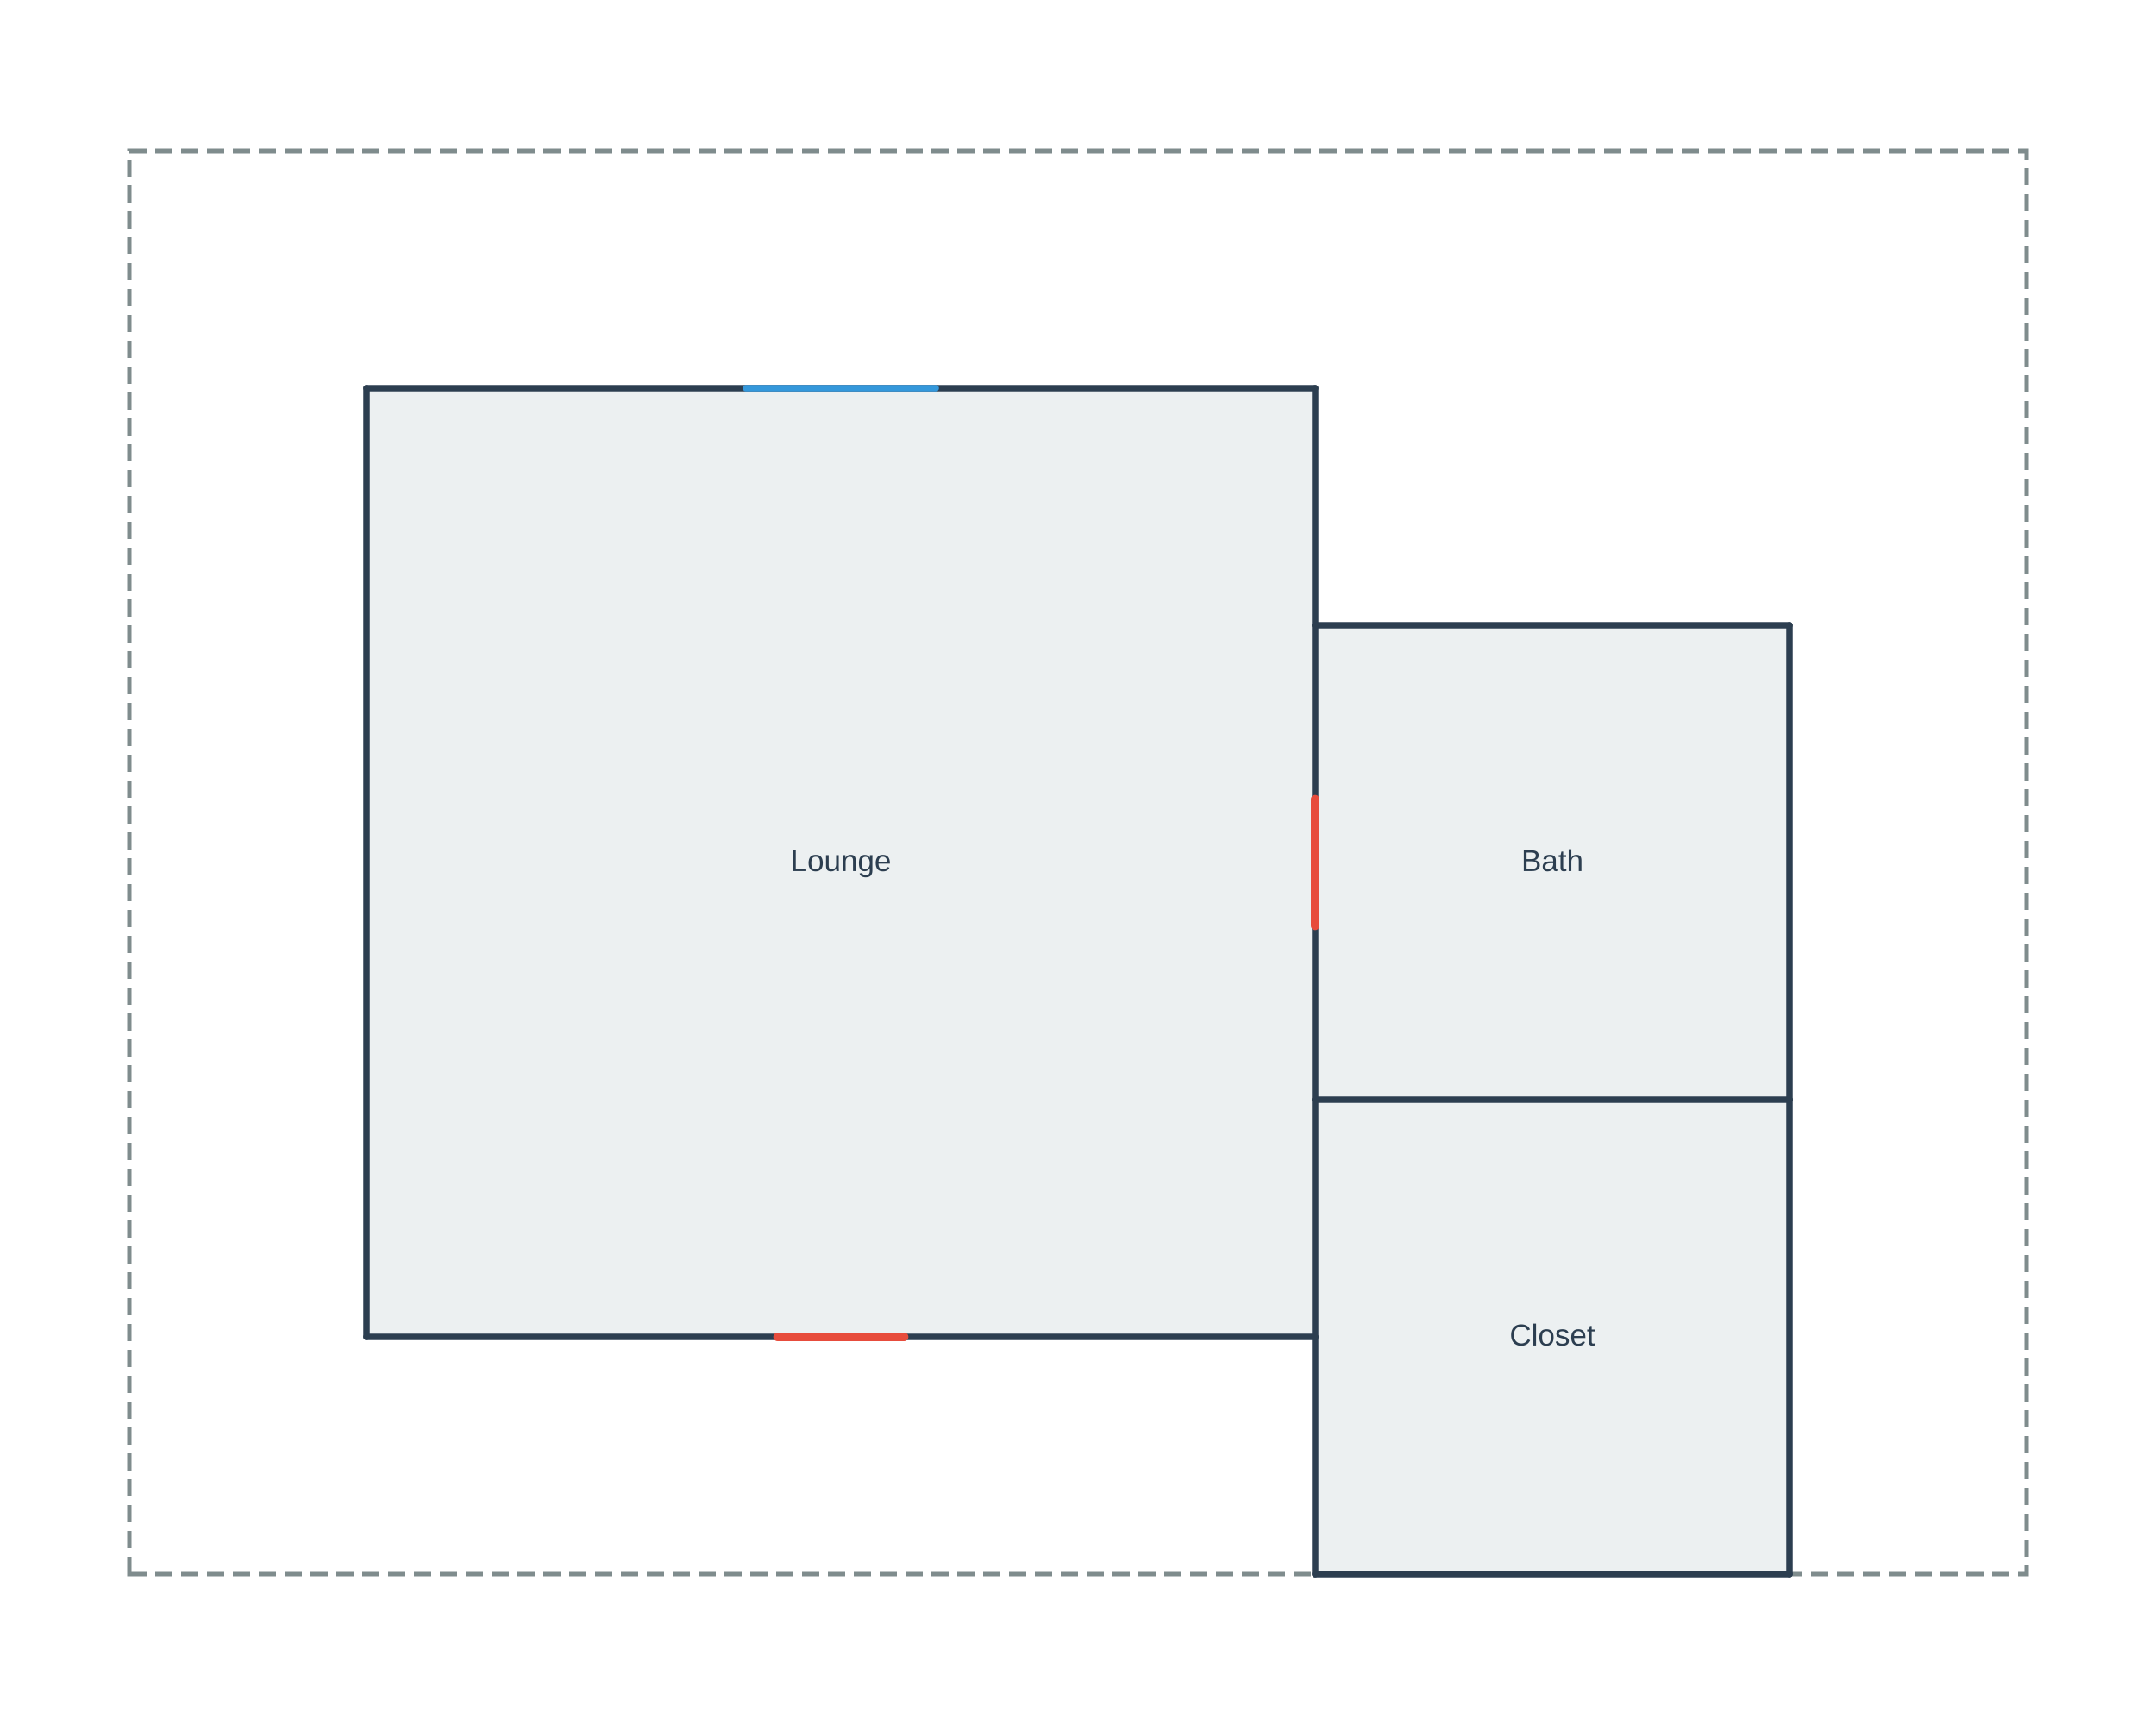
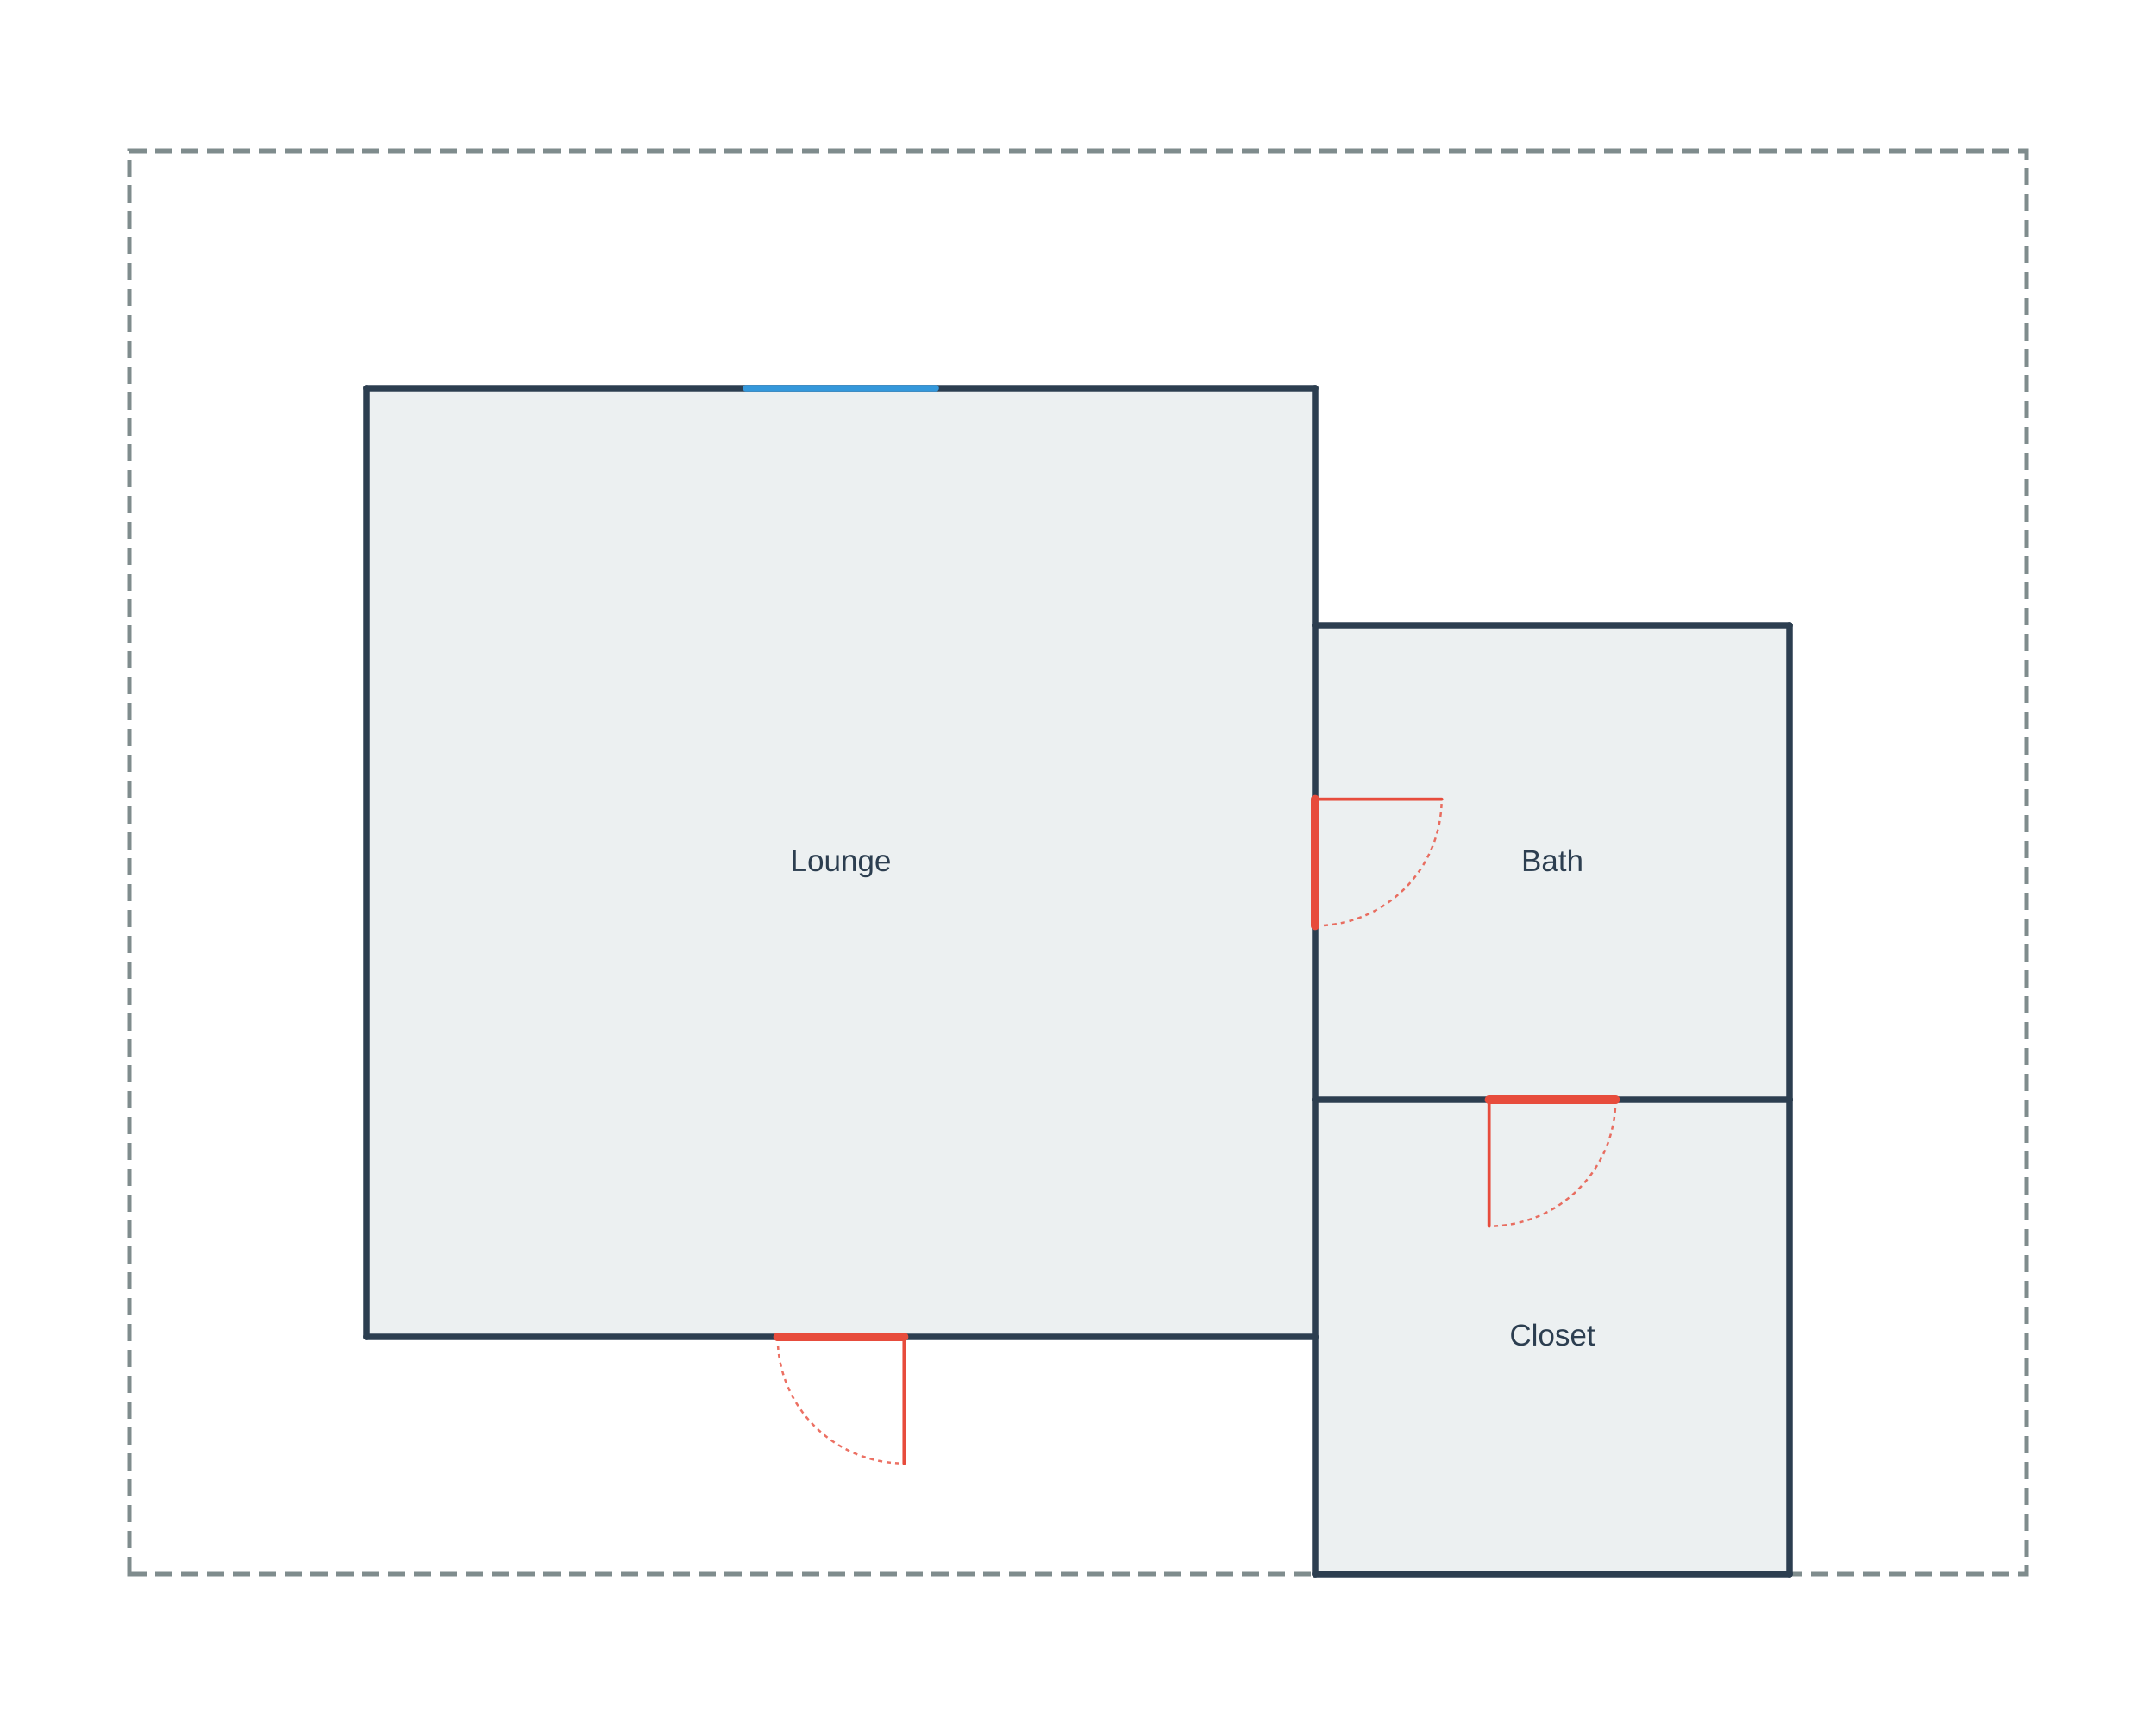
<svg xmlns="http://www.w3.org/2000/svg" width="1000" height="800" viewBox="0 0 1000 800">
  <defs>
    <style>
      .room-label { font-family: Arial, sans-serif; font-weight: 500; }
    </style>
  </defs>
  <rect width="1000" height="800" fill="#ffffff" />
  <path d="M 60.00 730.00 L 940.00 730.00 L 940.00 70.00 L 60.00 70.00 Z" fill="none" stroke="#7f8c8d" stroke-width="2" stroke-dasharray="8,4" />
  <path d="M 170.00 620.00 L 610.00 620.00 L 610.00 180.00 L 170.00 180.00 Z" fill="#ecf0f1" stroke="#bdc3c7" stroke-width="1" />
  <path d="M 610.00 510.00 L 830.00 510.00 L 830.00 290.00 L 610.00 290.00 Z" fill="#ecf0f1" stroke="#bdc3c7" stroke-width="1" />
  <path d="M 610.00 730.00 L 830.00 730.00 L 830.00 510.00 L 610.00 510.00 Z" fill="#ecf0f1" stroke="#bdc3c7" stroke-width="1" />
  <line x1="610.00" y1="510.00" x2="610.00" y2="290.00" stroke="#2c3e50" stroke-width="3" stroke-linecap="round" />
  <line x1="610.00" y1="620.00" x2="610.00" y2="510.00" stroke="#2c3e50" stroke-width="3" stroke-linecap="round" />
  <line x1="610.00" y1="510.00" x2="830.00" y2="510.00" stroke="#2c3e50" stroke-width="3" stroke-linecap="round" />
  <line x1="170.00" y1="620.00" x2="610.00" y2="620.00" stroke="#2c3e50" stroke-width="3" stroke-linecap="round" />
  <line x1="610.00" y1="290.00" x2="610.00" y2="180.00" stroke="#2c3e50" stroke-width="3" stroke-linecap="round" />
  <line x1="170.00" y1="180.00" x2="610.00" y2="180.00" stroke="#2c3e50" stroke-width="3" stroke-linecap="round" />
  <line x1="170.00" y1="620.00" x2="170.00" y2="180.00" stroke="#2c3e50" stroke-width="3" stroke-linecap="round" />
  <line x1="830.00" y1="510.00" x2="830.00" y2="290.00" stroke="#2c3e50" stroke-width="3" stroke-linecap="round" />
  <line x1="610.00" y1="290.00" x2="830.00" y2="290.00" stroke="#2c3e50" stroke-width="3" stroke-linecap="round" />
  <line x1="610.00" y1="730.00" x2="830.00" y2="730.00" stroke="#2c3e50" stroke-width="3" stroke-linecap="round" />
  <line x1="830.00" y1="730.00" x2="830.00" y2="510.00" stroke="#2c3e50" stroke-width="3" stroke-linecap="round" />
  <line x1="610.00" y1="730.00" x2="610.00" y2="620.00" stroke="#2c3e50" stroke-width="3" stroke-linecap="round" />
  <line x1="360.67" y1="620.00" x2="419.33" y2="620.00" stroke="#e74c3c" stroke-width="4" stroke-linecap="round" />
+   <line class="door-leaf" x1="419.33" y1="620.00" x2="419.33" y2="678.67" stroke="#e74c3c" stroke-width="1.5" stroke-linecap="round" />
+   <path class="door-swing" d="M 360.67 620.00 A 58.67 58.67 0 0 0 419.33 678.67" fill="none" stroke="#e74c3c" stroke-width="1" stroke-dasharray="2,2" opacity="0.8" />
  <line x1="610.00" y1="429.33" x2="610.00" y2="370.67" stroke="#e74c3c" stroke-width="4" stroke-linecap="round" />
+   <line class="door-leaf" x1="610.00" y1="370.67" x2="668.67" y2="370.67" stroke="#e74c3c" stroke-width="1.5" stroke-linecap="round" />
+   <path class="door-swing" d="M 610.00 429.33 A 58.67 58.67 0 0 0 668.67 370.67" fill="none" stroke="#e74c3c" stroke-width="1" stroke-dasharray="2,2" opacity="0.8" />
+   <line x1="690.67" y1="510.00" x2="749.33" y2="510.00" stroke="#e74c3c" stroke-width="4" stroke-linecap="round" />
+   <line class="door-leaf" x1="690.67" y1="510.00" x2="690.67" y2="568.67" stroke="#e74c3c" stroke-width="1.5" stroke-linecap="round" />
+   <path class="door-swing" d="M 749.33 510.00 A 58.67 58.67 0 0 1 690.67 568.67" fill="none" stroke="#e74c3c" stroke-width="1" stroke-dasharray="2,2" opacity="0.8" />
  <line x1="346.00" y1="180.00" x2="434.00" y2="180.00" stroke="#3498db" stroke-width="3" stroke-linecap="round" />
  <text x="390.00" y="400.00" font-size="14" fill="#2c3e50" text-anchor="middle" dominant-baseline="middle" font-family="Arial, sans-serif">Lounge</text>
  <text x="720.00" y="400.00" font-size="14" fill="#2c3e50" text-anchor="middle" dominant-baseline="middle" font-family="Arial, sans-serif">Bath</text>
  <text x="720.00" y="620.00" font-size="14" fill="#2c3e50" text-anchor="middle" dominant-baseline="middle" font-family="Arial, sans-serif">Closet</text>
</svg>
